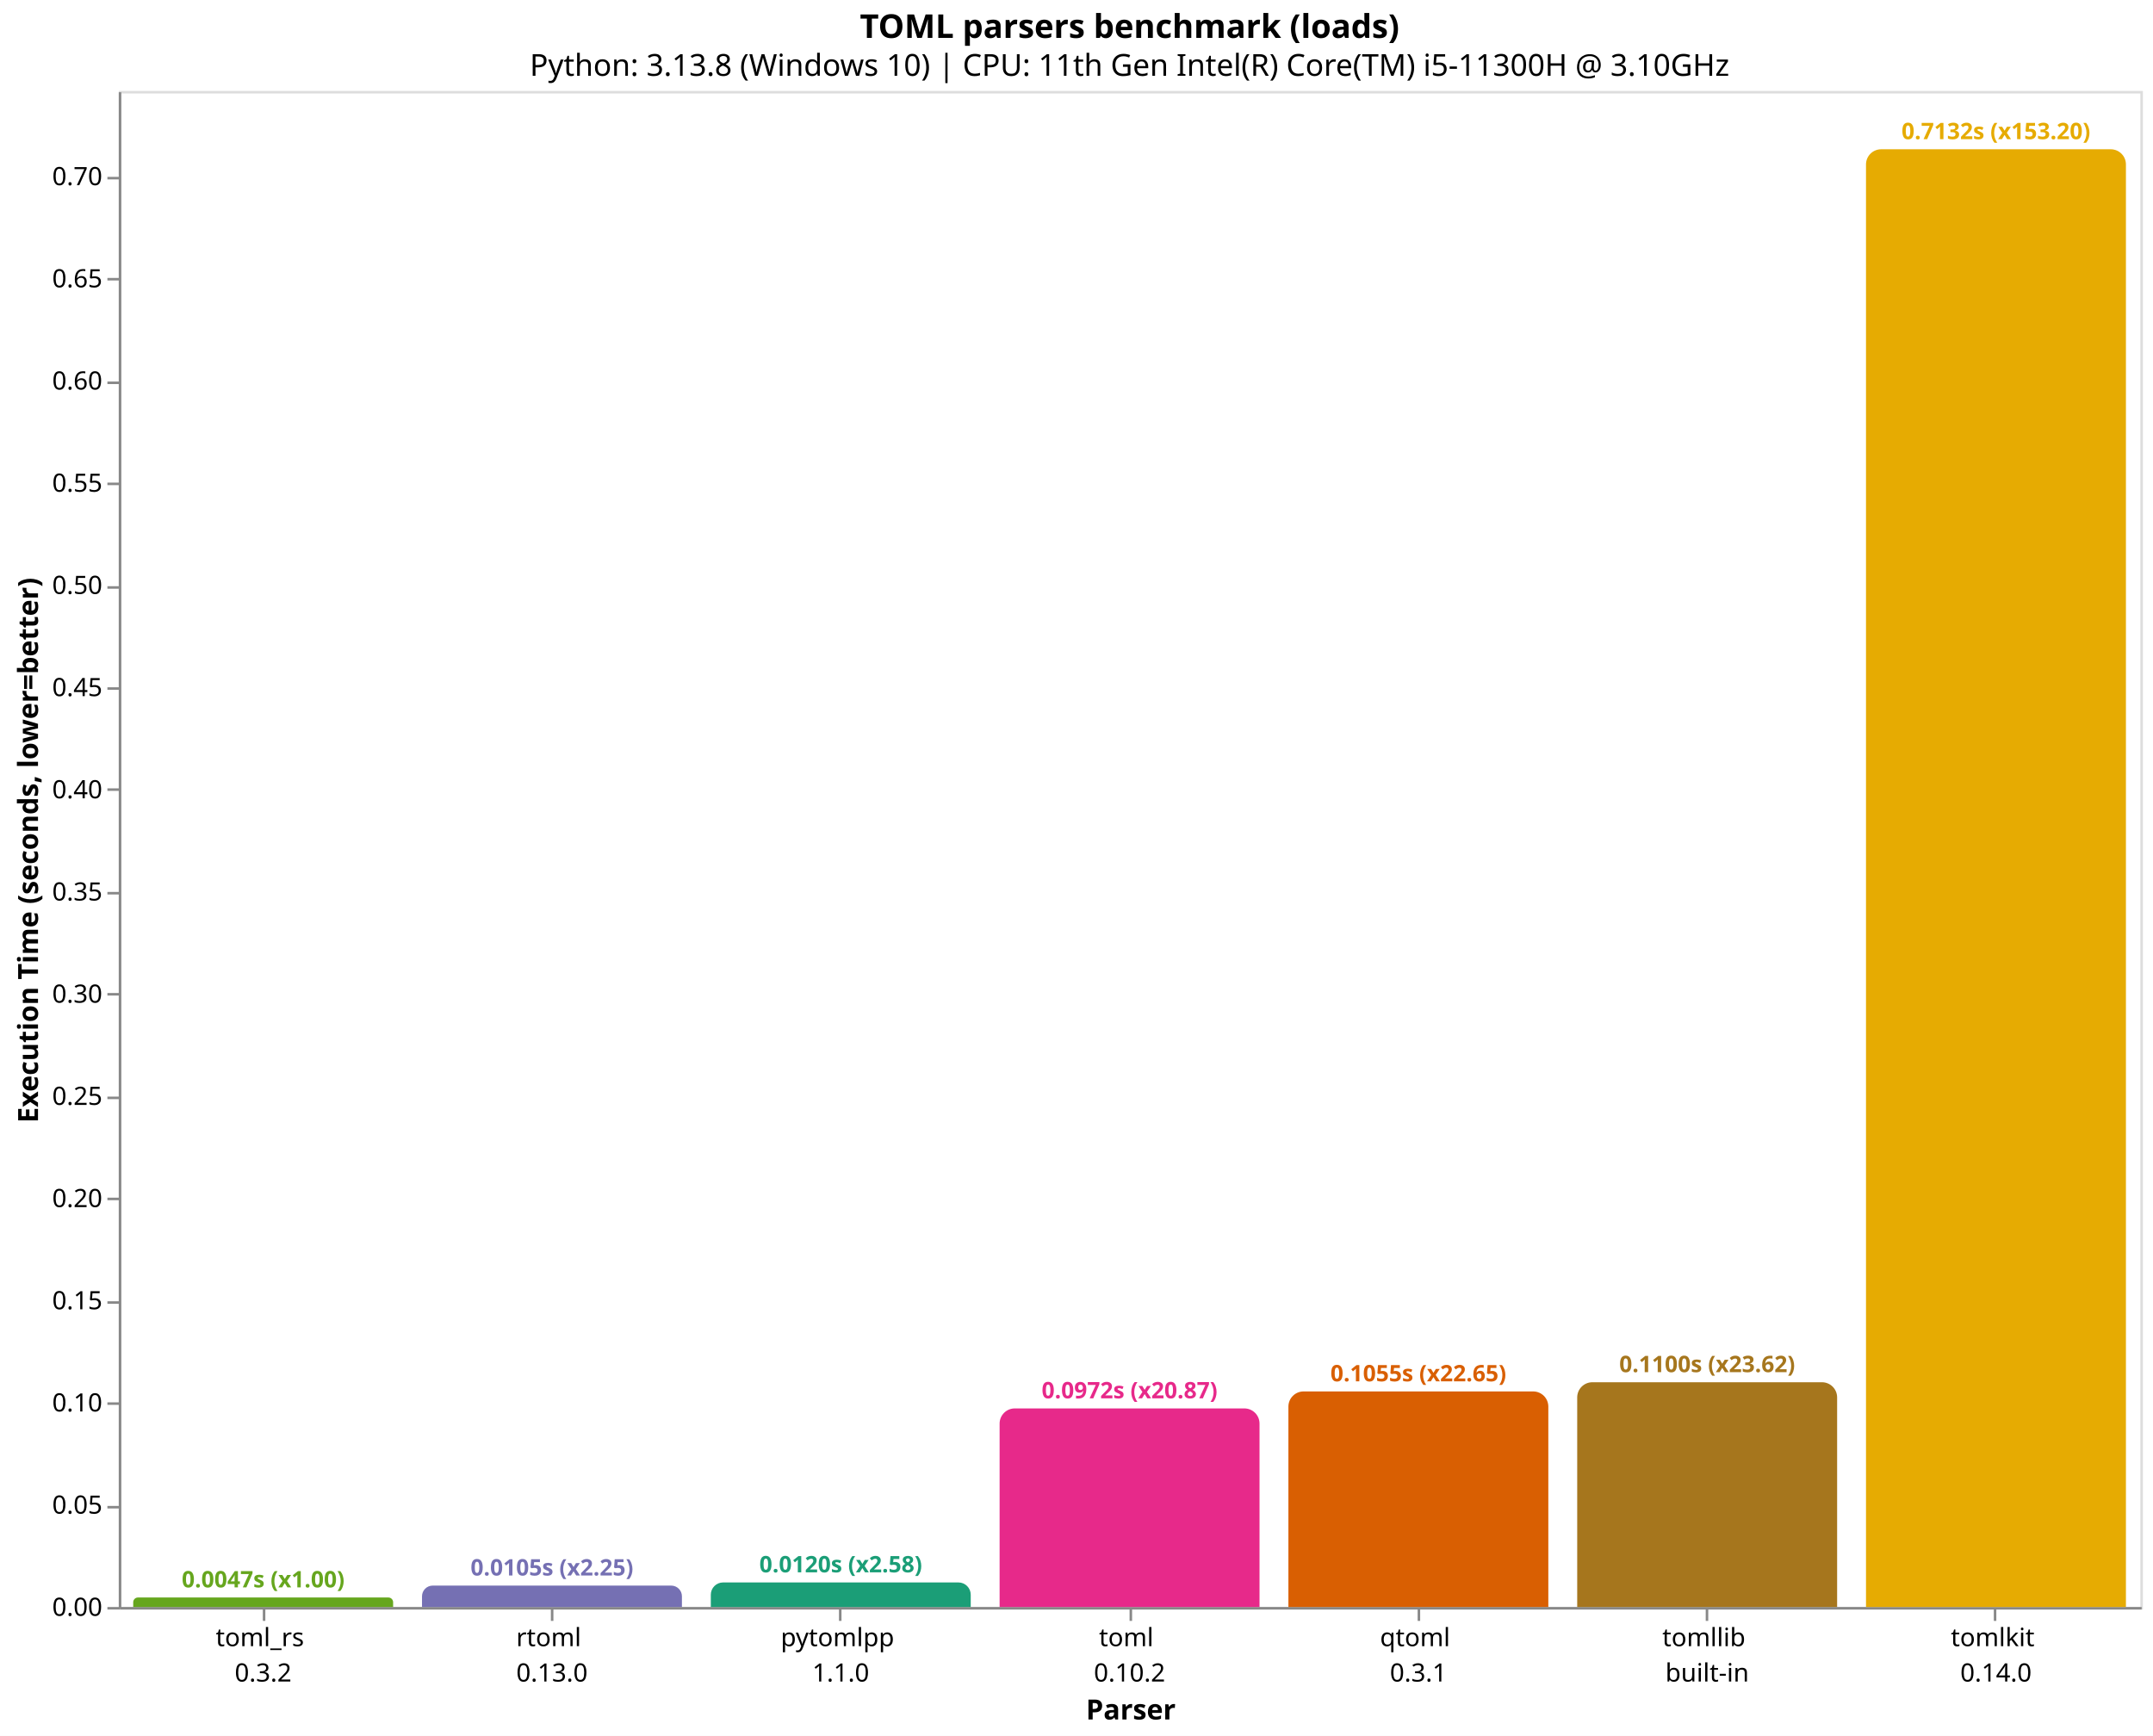
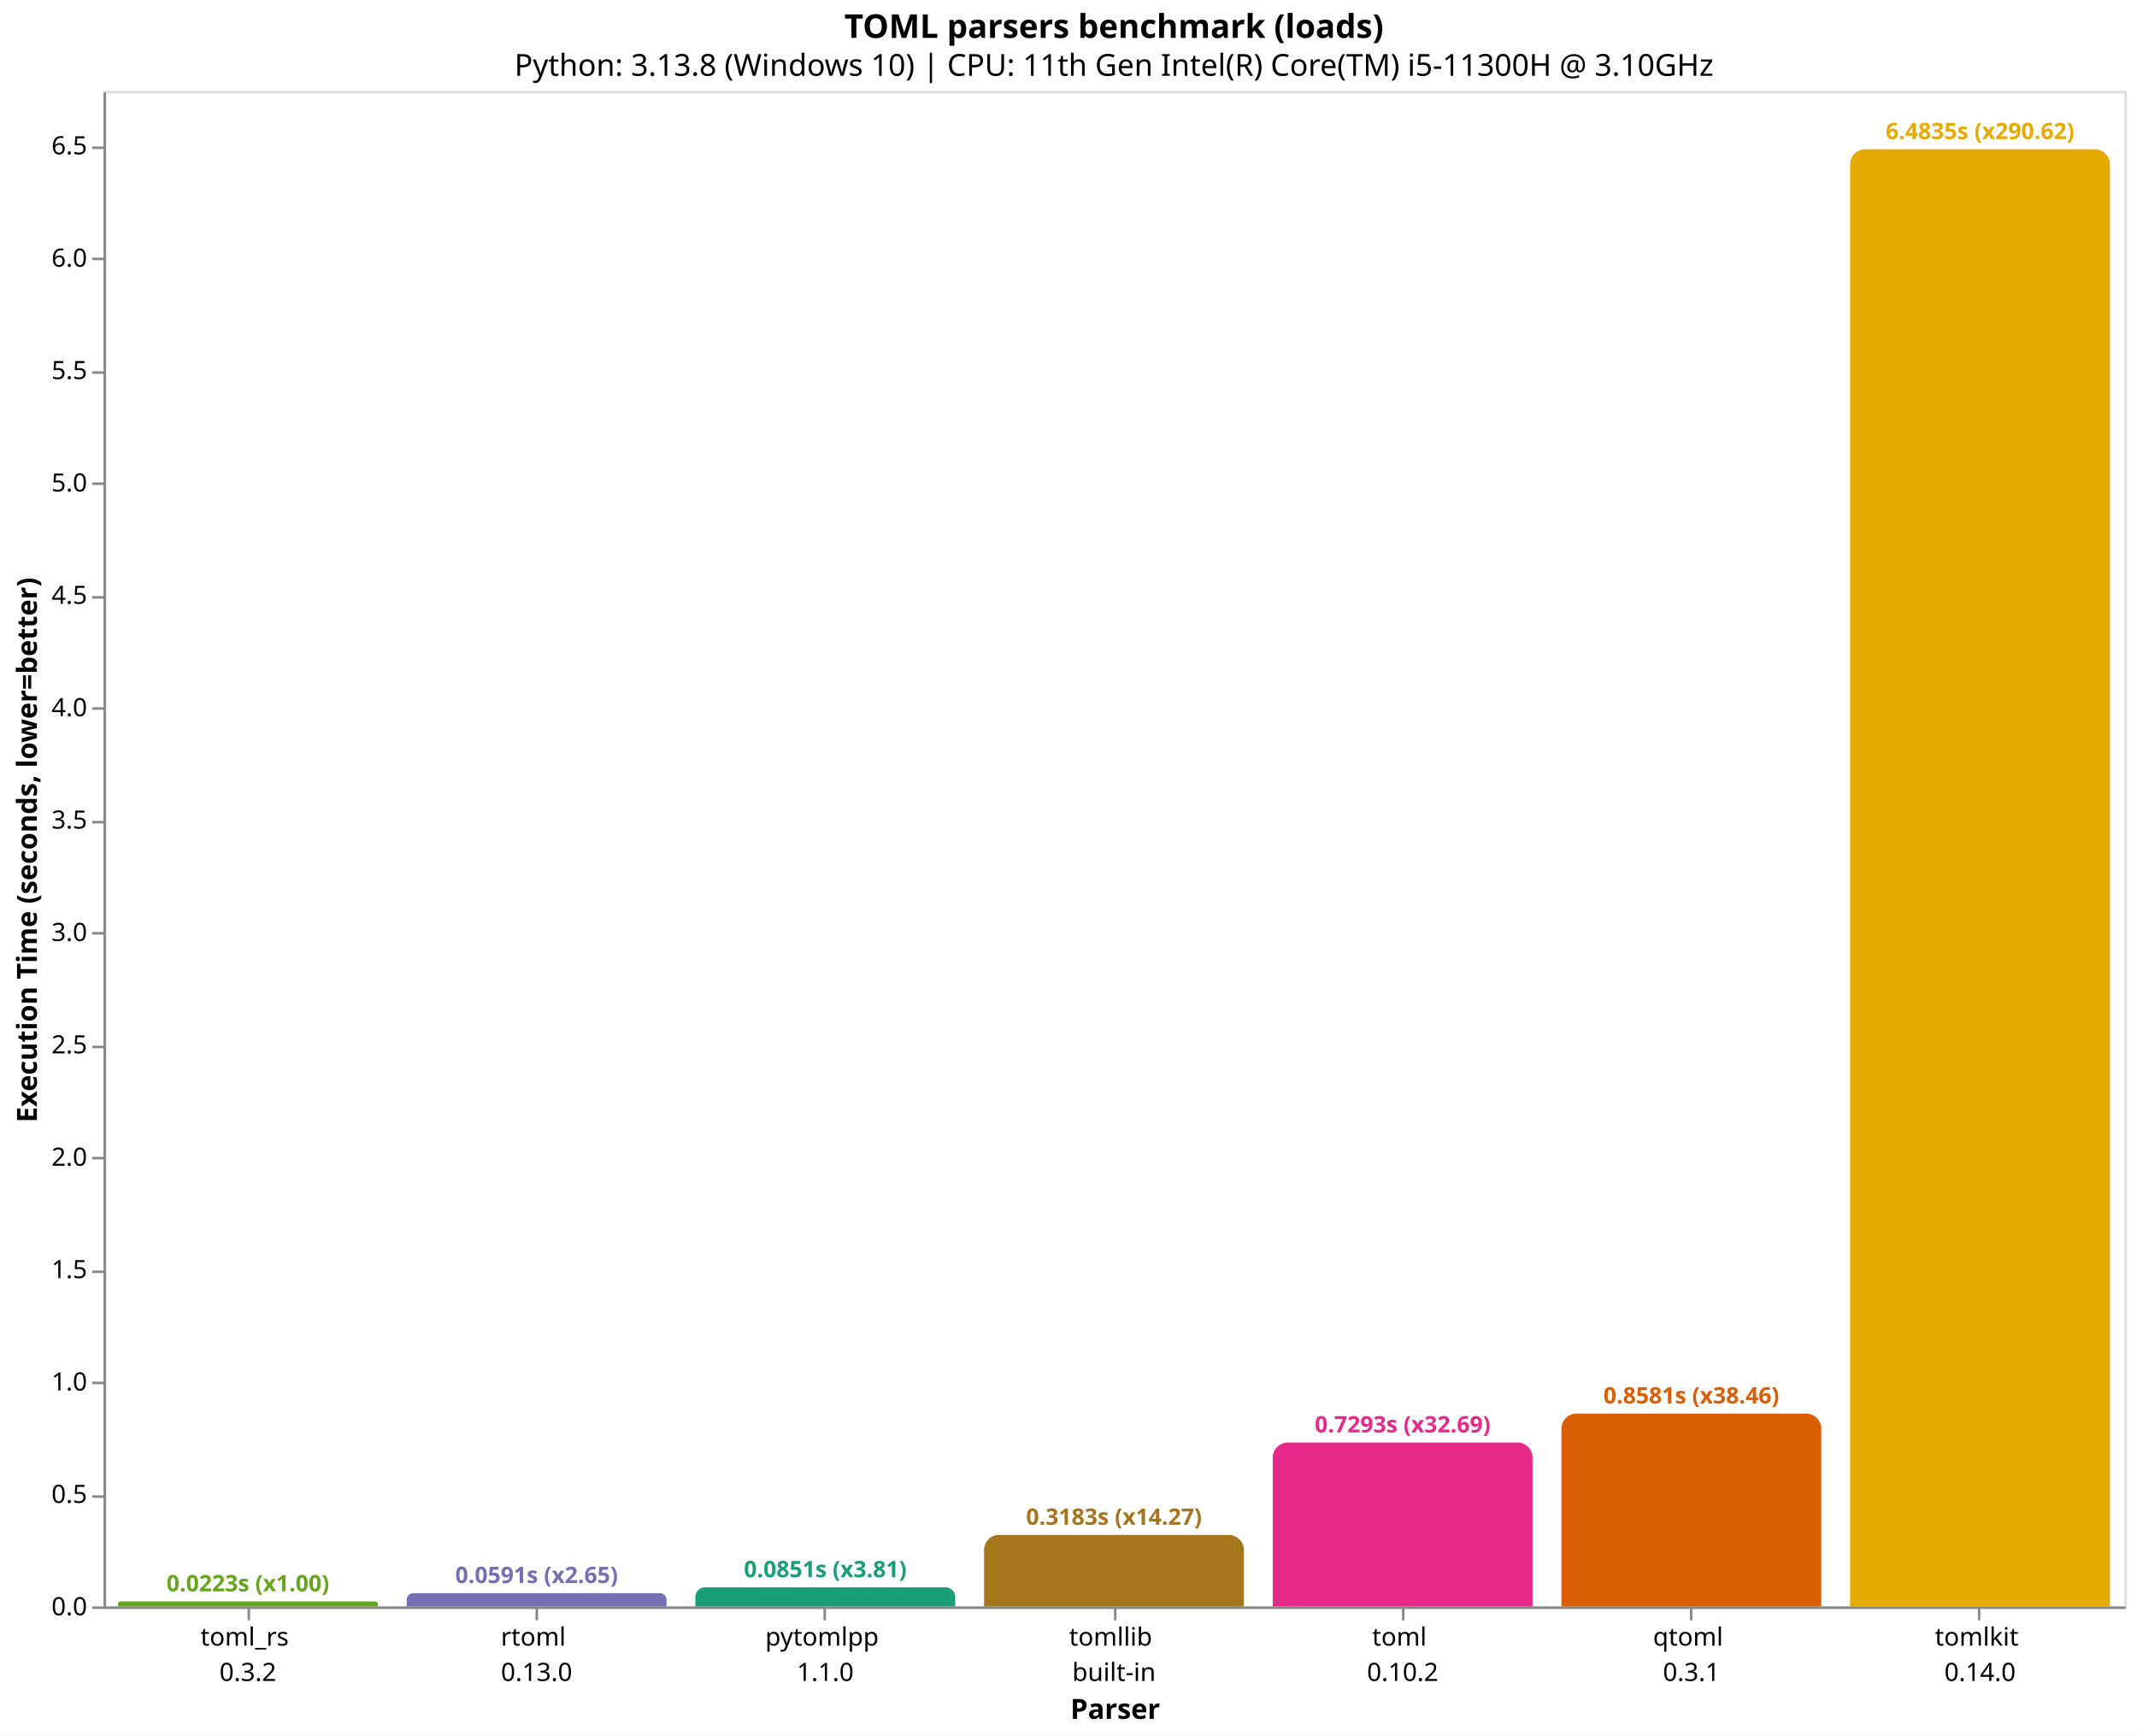
- <svg xmlns="http://www.w3.org/2000/svg" version="1.1" class="marks" width="852" height="687" viewBox="0 0 852 687">
-   <rect width="852" height="687" fill="white" />
-   <g fill="none" stroke-miterlimit="10" transform="translate(47,36)">
+ <svg xmlns="http://www.w3.org/2000/svg" version="1.1" class="marks" width="846" height="687" viewBox="0 0 846 687">
+   <rect width="846" height="687" fill="white" />
+   <g fill="none" stroke-miterlimit="10" transform="translate(41,36)">
    <g class="mark-group role-frame root" role="graphics-object" aria-roledescription="group mark container">
      <g transform="translate(0,0)">
        <path class="background" aria-hidden="true" d="M0.5,0.5h800v600h-800Z" stroke="#ddd" />
        <g>
-           <g class="mark-group role-axis" role="graphics-symbol" aria-roledescription="axis" aria-label="X-axis titled 'Parser' for a discrete scale with 7 values: toml_rs&#10;0.3.2, rtoml&#10;0.13.0, pytomlpp&#10;1.1.0, toml&#10;0.10.2, qtoml&#10;0.3.1, tomllib&#10;built-in, tomlkit&#10;0.14.0">
+           <g class="mark-group role-axis" role="graphics-symbol" aria-roledescription="axis" aria-label="X-axis titled 'Parser' for a discrete scale with 7 values: toml_rs&#10;0.3.2, rtoml&#10;0.13.0, pytomlpp&#10;1.1.0, tomllib&#10;built-in, toml&#10;0.10.2, qtoml&#10;0.3.1, tomlkit&#10;0.14.0">
            <g transform="translate(0.5,600.5)">
              <path class="background" aria-hidden="true" d="M0,0h0v0h0Z" pointer-events="none" />
              <g>
                <g class="mark-rule role-axis-tick" pointer-events="none">
                  <line transform="translate(57,0)" x2="0" y2="5" stroke="#888" stroke-width="1" opacity="1" />
                  <line transform="translate(171,0)" x2="0" y2="5" stroke="#888" stroke-width="1" opacity="1" />
                  <line transform="translate(285,0)" x2="0" y2="5" stroke="#888" stroke-width="1" opacity="1" />
                  <line transform="translate(400,0)" x2="0" y2="5" stroke="#888" stroke-width="1" opacity="1" />
                  <line transform="translate(514,0)" x2="0" y2="5" stroke="#888" stroke-width="1" opacity="1" />
                  <line transform="translate(628,0)" x2="0" y2="5" stroke="#888" stroke-width="1" opacity="1" />
                  <line transform="translate(742,0)" x2="0" y2="5" stroke="#888" stroke-width="1" opacity="1" />
                </g>
                <g class="mark-text role-axis-label" pointer-events="none">
                  <text text-anchor="middle" transform="translate(56.64286,15)" font-family="sans-serif" font-size="10px" fill="#000" opacity="1">
                    <tspan>toml_rs</tspan>
                    <tspan x="0" dy="14">0.3.2</tspan>
                  </text>
                  <text text-anchor="middle" transform="translate(170.9286,15)" font-family="sans-serif" font-size="10px" fill="#000" opacity="1">
                    <tspan>rtoml</tspan>
                    <tspan x="0" dy="14">0.13.0</tspan>
                  </text>
                  <text text-anchor="middle" transform="translate(285.2143,15)" font-family="sans-serif" font-size="10px" fill="#000" opacity="1">
                    <tspan>pytomlpp</tspan>
                    <tspan x="0" dy="14">1.1.0</tspan>
                  </text>
                  <text text-anchor="middle" transform="translate(399.5,15)" font-family="sans-serif" font-size="10px" fill="#000" opacity="1">
+                     <tspan>tomllib</tspan>
+                     <tspan x="0" dy="14">built-in</tspan>
+                   </text>
+                   <text text-anchor="middle" transform="translate(513.7857,15)" font-family="sans-serif" font-size="10px" fill="#000" opacity="1">
                    <tspan>toml</tspan>
                    <tspan x="0" dy="14">0.10.2</tspan>
                  </text>
-                   <text text-anchor="middle" transform="translate(513.7857,15)" font-family="sans-serif" font-size="10px" fill="#000" opacity="1">
+                   <text text-anchor="middle" transform="translate(628.0714,15)" font-family="sans-serif" font-size="10px" fill="#000" opacity="1">
                    <tspan>qtoml</tspan>
                    <tspan x="0" dy="14">0.3.1</tspan>
-                   </text>
-                   <text text-anchor="middle" transform="translate(628.0714,15)" font-family="sans-serif" font-size="10px" fill="#000" opacity="1">
-                     <tspan>tomllib</tspan>
-                     <tspan x="0" dy="14">built-in</tspan>
                  </text>
                  <text text-anchor="middle" transform="translate(742.3571,15)" font-family="sans-serif" font-size="10px" fill="#000" opacity="1">
                    <tspan>tomlkit</tspan>
                    <tspan x="0" dy="14">0.14.0</tspan>
                  </text>
                </g>
                <g class="mark-rule role-axis-domain" pointer-events="none">
                  <line transform="translate(0,0)" x2="800" y2="0" stroke="#888" stroke-width="1" opacity="1" />
                </g>
                <g class="mark-text role-axis-title" pointer-events="none">
                  <text text-anchor="middle" transform="translate(400,44)" font-family="sans-serif" font-size="11px" font-weight="bold" fill="#000" opacity="1">Parser</text>
                </g>
              </g>
              <path class="foreground" aria-hidden="true" d="" pointer-events="none" display="none" />
            </g>
          </g>
-           <g class="mark-group role-axis" role="graphics-symbol" aria-roledescription="axis" aria-label="Y-axis titled 'Execution Time (seconds, lower=better)' for a linear scale with values from 0.0 to 0.7">
+           <g class="mark-group role-axis" role="graphics-symbol" aria-roledescription="axis" aria-label="Y-axis titled 'Execution Time (seconds, lower=better)' for a linear scale with values from 0 to 7">
            <g transform="translate(0.5,0.5)">
              <path class="background" aria-hidden="true" d="M0,0h0v0h0Z" pointer-events="none" />
              <g>
                <g class="mark-rule role-axis-tick" pointer-events="none">
                  <line transform="translate(0,600)" x2="-5" y2="0" stroke="#888" stroke-width="1" opacity="1" />
-                   <line transform="translate(0,560)" x2="-5" y2="0" stroke="#888" stroke-width="1" opacity="1" />
-                   <line transform="translate(0,519)" x2="-5" y2="0" stroke="#888" stroke-width="1" opacity="1" />
-                   <line transform="translate(0,479)" x2="-5" y2="0" stroke="#888" stroke-width="1" opacity="1" />
-                   <line transform="translate(0,438)" x2="-5" y2="0" stroke="#888" stroke-width="1" opacity="1" />
-                   <line transform="translate(0,398)" x2="-5" y2="0" stroke="#888" stroke-width="1" opacity="1" />
-                   <line transform="translate(0,357)" x2="-5" y2="0" stroke="#888" stroke-width="1" opacity="1" />
-                   <line transform="translate(0,317)" x2="-5" y2="0" stroke="#888" stroke-width="1" opacity="1" />
-                   <line transform="translate(0,276)" x2="-5" y2="0" stroke="#888" stroke-width="1" opacity="1" />
-                   <line transform="translate(0,236)" x2="-5" y2="0" stroke="#888" stroke-width="1" opacity="1" />
-                   <line transform="translate(0,196)" x2="-5" y2="0" stroke="#888" stroke-width="1" opacity="1" />
+                   <line transform="translate(0,556)" x2="-5" y2="0" stroke="#888" stroke-width="1" opacity="1" />
+                   <line transform="translate(0,511)" x2="-5" y2="0" stroke="#888" stroke-width="1" opacity="1" />
+                   <line transform="translate(0,467)" x2="-5" y2="0" stroke="#888" stroke-width="1" opacity="1" />
+                   <line transform="translate(0,422)" x2="-5" y2="0" stroke="#888" stroke-width="1" opacity="1" />
+                   <line transform="translate(0,378)" x2="-5" y2="0" stroke="#888" stroke-width="1" opacity="1" />
+                   <line transform="translate(0,333)" x2="-5" y2="0" stroke="#888" stroke-width="1" opacity="1" />
+                   <line transform="translate(0,289)" x2="-5" y2="0" stroke="#888" stroke-width="1" opacity="1" />
+                   <line transform="translate(0,244)" x2="-5" y2="0" stroke="#888" stroke-width="1" opacity="1" />
+                   <line transform="translate(0,200)" x2="-5" y2="0" stroke="#888" stroke-width="1" opacity="1" />
                  <line transform="translate(0,155)" x2="-5" y2="0" stroke="#888" stroke-width="1" opacity="1" />
-                   <line transform="translate(0,115)" x2="-5" y2="0" stroke="#888" stroke-width="1" opacity="1" />
-                   <line transform="translate(0,74)" x2="-5" y2="0" stroke="#888" stroke-width="1" opacity="1" />
-                   <line transform="translate(0,34)" x2="-5" y2="0" stroke="#888" stroke-width="1" opacity="1" />
+                   <line transform="translate(0,111)" x2="-5" y2="0" stroke="#888" stroke-width="1" opacity="1" />
+                   <line transform="translate(0,66)" x2="-5" y2="0" stroke="#888" stroke-width="1" opacity="1" />
+                   <line transform="translate(0,22)" x2="-5" y2="0" stroke="#888" stroke-width="1" opacity="1" />
                </g>
                <g class="mark-text role-axis-label" pointer-events="none">
-                   <text text-anchor="end" transform="translate(-7,603)" font-family="sans-serif" font-size="10px" fill="#000" opacity="1">0.00</text>
-                   <text text-anchor="end" transform="translate(-7,562.5561)" font-family="sans-serif" font-size="10px" fill="#000" opacity="1">0.05</text>
-                   <text text-anchor="end" transform="translate(-7,522.1122)" font-family="sans-serif" font-size="10px" fill="#000" opacity="1">0.10</text>
-                   <text text-anchor="end" transform="translate(-7,481.6683)" font-family="sans-serif" font-size="10px" fill="#000" opacity="1">0.15</text>
-                   <text text-anchor="end" transform="translate(-7,441.2243)" font-family="sans-serif" font-size="10px" fill="#000" opacity="1">0.20</text>
-                   <text text-anchor="end" transform="translate(-7,400.7804)" font-family="sans-serif" font-size="10px" fill="#000" opacity="1">0.25</text>
-                   <text text-anchor="end" transform="translate(-7,360.3365)" font-family="sans-serif" font-size="10px" fill="#000" opacity="1">0.30</text>
-                   <text text-anchor="end" transform="translate(-7,319.8926)" font-family="sans-serif" font-size="10px" fill="#000" opacity="1">0.35</text>
-                   <text text-anchor="end" transform="translate(-7,279.4487)" font-family="sans-serif" font-size="10px" fill="#000" opacity="1">0.40</text>
-                   <text text-anchor="end" transform="translate(-7,239.0048)" font-family="sans-serif" font-size="10px" fill="#000" opacity="1">0.45</text>
-                   <text text-anchor="end" transform="translate(-7,198.5608)" font-family="sans-serif" font-size="10px" fill="#000" opacity="1">0.50</text>
-                   <text text-anchor="end" transform="translate(-7,158.1169)" font-family="sans-serif" font-size="10px" fill="#000" opacity="1">0.55</text>
-                   <text text-anchor="end" transform="translate(-7,117.673)" font-family="sans-serif" font-size="10px" fill="#000" opacity="1">0.60</text>
-                   <text text-anchor="end" transform="translate(-7,77.22909)" font-family="sans-serif" font-size="10px" fill="#000" opacity="1">0.65</text>
-                   <text text-anchor="end" transform="translate(-7,36.78518)" font-family="sans-serif" font-size="10px" fill="#000" opacity="1">0.70</text>
+                   <text text-anchor="end" transform="translate(-7,603)" font-family="sans-serif" font-size="10px" fill="#000" opacity="1">0.0</text>
+                   <text text-anchor="end" transform="translate(-7,558.5081)" font-family="sans-serif" font-size="10px" fill="#000" opacity="1">0.5</text>
+                   <text text-anchor="end" transform="translate(-7,514.0161)" font-family="sans-serif" font-size="10px" fill="#000" opacity="1">1.0</text>
+                   <text text-anchor="end" transform="translate(-7,469.5242)" font-family="sans-serif" font-size="10px" fill="#000" opacity="1">1.5</text>
+                   <text text-anchor="end" transform="translate(-7,425.0323)" font-family="sans-serif" font-size="10px" fill="#000" opacity="1">2.0</text>
+                   <text text-anchor="end" transform="translate(-7,380.5403)" font-family="sans-serif" font-size="10px" fill="#000" opacity="1">2.5</text>
+                   <text text-anchor="end" transform="translate(-7,336.0484)" font-family="sans-serif" font-size="10px" fill="#000" opacity="1">3.0</text>
+                   <text text-anchor="end" transform="translate(-7,291.5564)" font-family="sans-serif" font-size="10px" fill="#000" opacity="1">3.5</text>
+                   <text text-anchor="end" transform="translate(-7,247.0645)" font-family="sans-serif" font-size="10px" fill="#000" opacity="1">4.0</text>
+                   <text text-anchor="end" transform="translate(-7,202.5726)" font-family="sans-serif" font-size="10px" fill="#000" opacity="1">4.5</text>
+                   <text text-anchor="end" transform="translate(-7,158.0806)" font-family="sans-serif" font-size="10px" fill="#000" opacity="1">5.0</text>
+                   <text text-anchor="end" transform="translate(-7,113.5887)" font-family="sans-serif" font-size="10px" fill="#000" opacity="1">5.5</text>
+                   <text text-anchor="end" transform="translate(-7,69.09676)" font-family="sans-serif" font-size="10px" fill="#000" opacity="1">6.0</text>
+                   <text text-anchor="end" transform="translate(-7,24.60483)" font-family="sans-serif" font-size="10px" fill="#000" opacity="1">6.5</text>
                </g>
                <g class="mark-rule role-axis-domain" pointer-events="none">
                  <line transform="translate(0,600)" x2="0" y2="-600" stroke="#888" stroke-width="1" opacity="1" />
                </g>
                <g class="mark-text role-axis-title" pointer-events="none">
-                   <text text-anchor="middle" transform="translate(-30.46289,300) rotate(-90) translate(0,-2)" font-family="sans-serif" font-size="11px" font-weight="bold" fill="#000" opacity="1">Execution Time (seconds, lower=better)</text>
+                   <text text-anchor="middle" transform="translate(-24.90137,300) rotate(-90) translate(0,-2)" font-family="sans-serif" font-size="11px" font-weight="bold" fill="#000" opacity="1">Execution Time (seconds, lower=better)</text>
                </g>
              </g>
              <path class="foreground" aria-hidden="true" d="" pointer-events="none" display="none" />
            </g>
          </g>
          <g class="mark-group role-scope" role="graphics-object" aria-roledescription="group mark container">
-             <g transform="translate(5.714286,596.2341)">
-               <path class="background" aria-hidden="true" d="M1.883,0L100.974,0C102.013,0,102.857,0.844,102.857,1.883L102.857,3.766C102.857,3.766,102.857,3.766,102.857,3.766L0,3.766C0,3.766,0,3.766,0,3.766L0,1.883C0,0.844,0.844,0,1.883,0Z" />
+             <g transform="translate(5.714286,598.0148)">
+               <path class="background" aria-hidden="true" d="M0.993,0L101.865,0C102.412,0,102.857,0.445,102.857,0.993L102.857,1.985C102.857,1.985,102.857,1.985,102.857,1.985L0,1.985C0,1.985,0,1.985,0,1.985L0,0.993C0,0.445,0.445,0,0.993,0Z" />
              <g clip-path="url(#clip1)">
                <g class="mark-group role-scope" role="graphics-object" aria-roledescription="group mark container">
-                   <g transform="translate(0,-596.2341)">
-                     <path class="background" aria-hidden="true" d="M0,0h102.857v0h-102.857Z" />
-                     <g>
-                       <g class="mark-rect role-mark layer_0_marks" role="graphics-object" aria-roledescription="rect mark container">
-                         <path aria-label="Parser: toml_rs&#10;0.3.2; Execution Time (seconds, lower=better): 0.00465569999869; parser: toml_rs; Execution Time (s): 0.0047; Slowdown: 1.00" role="graphics-symbol" aria-roledescription="bar" d="M0,596.234h102.857v3.766h-102.857Z" fill="#66a61e" />
-                       </g>
-                     </g>
-                     <path class="foreground" aria-hidden="true" d="" display="none" />
-                   </g>
-                 </g>
-               </g>
-               <path class="foreground" aria-hidden="true" d="" display="none" />
-             </g>
-             <g transform="translate(120,591.526)">
-               <path class="background" aria-hidden="true" d="M4.237,0L98.62,0C100.959,0,102.857,1.899,102.857,4.237L102.857,8.474C102.857,8.474,102.857,8.474,102.857,8.474L0,8.474C0,8.474,0,8.474,0,8.474L0,4.237C0,1.899,1.899,0,4.237,0Z" />
+                   <g transform="translate(0,-598.0148)">
+                     <path class="background" aria-hidden="true" d="M0,0h102.857v0h-102.857Z" />
+                     <g>
+                       <g class="mark-rect role-mark layer_0_marks" role="graphics-object" aria-roledescription="rect mark container">
+                         <path aria-label="Parser: toml_rs&#10;0.3.2; Execution Time (seconds, lower=better): 0.0223093999994; parser: toml_rs; Execution Time (s): 0.0223; Slowdown: 1.00" role="graphics-symbol" aria-roledescription="bar" d="M0,598.015h102.857v1.985h-102.857Z" fill="#66a61e" />
+                       </g>
+                     </g>
+                     <path class="foreground" aria-hidden="true" d="" display="none" />
+                   </g>
+                 </g>
+               </g>
+               <path class="foreground" aria-hidden="true" d="" display="none" />
+             </g>
+             <g transform="translate(120,594.7404)">
+               <path class="background" aria-hidden="true" d="M2.63,0L100.227,0C101.679,0,102.857,1.178,102.857,2.63L102.857,5.26C102.857,5.26,102.857,5.26,102.857,5.26L0,5.26C0,5.26,0,5.26,0,5.26L0,2.63C0,1.178,1.178,0,2.63,0Z" />
              <g clip-path="url(#clip2)">
                <g class="mark-group role-scope" role="graphics-object" aria-roledescription="group mark container">
-                   <g transform="translate(0,-591.526)">
-                     <path class="background" aria-hidden="true" d="M0,0h102.857v0h-102.857Z" />
-                     <g>
-                       <g class="mark-rect role-mark layer_0_marks" role="graphics-object" aria-roledescription="rect mark container">
-                         <path aria-label="Parser: rtoml&#10;0.13.0; Execution Time (seconds, lower=better): 0.010476200001; parser: rtoml; Execution Time (s): 0.0105; Slowdown: 2.25" role="graphics-symbol" aria-roledescription="bar" d="M0,591.526h102.857v8.474h-102.857Z" fill="#7570b3" />
-                       </g>
-                     </g>
-                     <path class="foreground" aria-hidden="true" d="" display="none" />
-                   </g>
-                 </g>
-               </g>
-               <path class="foreground" aria-hidden="true" d="" display="none" />
-             </g>
-             <g transform="translate(234.2857,590.2787)">
-               <path class="background" aria-hidden="true" d="M4.861,0L97.996,0C100.679,0,102.857,2.178,102.857,4.861L102.857,9.721C102.857,9.721,102.857,9.721,102.857,9.721L0,9.721C0,9.721,0,9.721,0,9.721L0,4.861C0,2.178,2.178,0,4.861,0Z" />
+                   <g transform="translate(0,-594.7404)">
+                     <path class="background" aria-hidden="true" d="M0,0h102.857v0h-102.857Z" />
+                     <g>
+                       <g class="mark-rect role-mark layer_0_marks" role="graphics-object" aria-roledescription="rect mark container">
+                         <path aria-label="Parser: rtoml&#10;0.13.0; Execution Time (seconds, lower=better): 0.0591070999981; parser: rtoml; Execution Time (s): 0.0591; Slowdown: 2.65" role="graphics-symbol" aria-roledescription="bar" d="M0,594.74h102.857v5.26h-102.857Z" fill="#7570b3" />
+                       </g>
+                     </g>
+                     <path class="foreground" aria-hidden="true" d="" display="none" />
+                   </g>
+                 </g>
+               </g>
+               <path class="foreground" aria-hidden="true" d="" display="none" />
+             </g>
+             <g transform="translate(234.2857,592.4297)">
+               <path class="background" aria-hidden="true" d="M3.785,0L99.072,0C101.161,0,102.857,1.696,102.857,3.785L102.857,7.57C102.857,7.57,102.857,7.57,102.857,7.57L0,7.57C0,7.57,0,7.57,0,7.57L0,3.785C0,1.696,1.696,0,3.785,0Z" />
              <g clip-path="url(#clip3)">
                <g class="mark-group role-scope" role="graphics-object" aria-roledescription="group mark container">
-                   <g transform="translate(0,-590.2787)">
-                     <path class="background" aria-hidden="true" d="M0,0h102.857v0h-102.857Z" />
-                     <g>
-                       <g class="mark-rect role-mark layer_0_marks" role="graphics-object" aria-roledescription="rect mark container">
-                         <path aria-label="Parser: pytomlpp&#10;1.1.0; Execution Time (seconds, lower=better): 0.0120183000035; parser: pytomlpp; Execution Time (s): 0.0120; Slowdown: 2.58" role="graphics-symbol" aria-roledescription="bar" d="M0,590.279h102.857v9.721h-102.857Z" fill="#1b9e77" />
-                       </g>
-                     </g>
-                     <path class="foreground" aria-hidden="true" d="" display="none" />
-                   </g>
-                 </g>
-               </g>
-               <path class="foreground" aria-hidden="true" d="" display="none" />
-             </g>
-             <g transform="translate(348.5714,521.4057)">
-               <path class="background" aria-hidden="true" d="M6,0L96.857,0C100.169,0,102.857,2.689,102.857,6L102.857,78.594C102.857,78.594,102.857,78.594,102.857,78.594L0,78.594C0,78.594,0,78.594,0,78.594L0,6C0,2.689,2.689,0,6,0Z" />
+                   <g transform="translate(0,-592.4297)">
+                     <path class="background" aria-hidden="true" d="M0,0h102.857v0h-102.857Z" />
+                     <g>
+                       <g class="mark-rect role-mark layer_0_marks" role="graphics-object" aria-roledescription="rect mark container">
+                         <path aria-label="Parser: pytomlpp&#10;1.1.0; Execution Time (seconds, lower=better): 0.0850747999975; parser: pytomlpp; Execution Time (s): 0.0851; Slowdown: 3.81" role="graphics-symbol" aria-roledescription="bar" d="M0,592.43h102.857v7.57h-102.857Z" fill="#1b9e77" />
+                       </g>
+                     </g>
+                     <path class="foreground" aria-hidden="true" d="" display="none" />
+                   </g>
+                 </g>
+               </g>
+               <path class="foreground" aria-hidden="true" d="" display="none" />
+             </g>
+             <g transform="translate(348.5714,571.6769)">
+               <path class="background" aria-hidden="true" d="M6,0L96.857,0C100.169,0,102.857,2.689,102.857,6L102.857,28.323C102.857,28.323,102.857,28.323,102.857,28.323L0,28.323C0,28.323,0,28.323,0,28.323L0,6C0,2.689,2.689,0,6,0Z" />
              <g clip-path="url(#clip4)">
                <g class="mark-group role-scope" role="graphics-object" aria-roledescription="group mark container">
-                   <g transform="translate(0,-521.4057)">
-                     <path class="background" aria-hidden="true" d="M0,0h102.857v0h-102.857Z" />
-                     <g>
-                       <g class="mark-rect role-mark layer_0_marks" role="graphics-object" aria-roledescription="rect mark container">
-                         <path aria-label="Parser: toml&#10;0.10.2; Execution Time (seconds, lower=better): 0.0971645000027; parser: toml; Execution Time (s): 0.0972; Slowdown: 20.87" role="graphics-symbol" aria-roledescription="bar" d="M0,521.406h102.857v78.594h-102.857Z" fill="#e7298a" />
-                       </g>
-                     </g>
-                     <path class="foreground" aria-hidden="true" d="" display="none" />
-                   </g>
-                 </g>
-               </g>
-               <path class="foreground" aria-hidden="true" d="" display="none" />
-             </g>
-             <g transform="translate(462.8571,514.6853)">
-               <path class="background" aria-hidden="true" d="M6,0L96.857,0C100.169,0,102.857,2.689,102.857,6L102.857,85.315C102.857,85.315,102.857,85.315,102.857,85.315L0,85.315C0,85.315,0,85.315,0,85.315L0,6C0,2.689,2.689,0,6,0Z" />
+                   <g transform="translate(0,-571.6769)">
+                     <path class="background" aria-hidden="true" d="M0,0h102.857v0h-102.857Z" />
+                     <g>
+                       <g class="mark-rect role-mark layer_0_marks" role="graphics-object" aria-roledescription="rect mark container">
+                         <path aria-label="Parser: tomllib&#10;built-in; Execution Time (seconds, lower=better): 0.318294700002; parser: tomllib; Execution Time (s): 0.3183; Slowdown: 14.27" role="graphics-symbol" aria-roledescription="bar" d="M0,571.677h102.857v28.323h-102.857Z" fill="#a6761d" />
+                       </g>
+                     </g>
+                     <path class="foreground" aria-hidden="true" d="" display="none" />
+                   </g>
+                 </g>
+               </g>
+               <path class="foreground" aria-hidden="true" d="" display="none" />
+             </g>
+             <g transform="translate(462.8571,535.1021)">
+               <path class="background" aria-hidden="true" d="M6,0L96.857,0C100.169,0,102.857,2.689,102.857,6L102.857,64.898C102.857,64.898,102.857,64.898,102.857,64.898L0,64.898C0,64.898,0,64.898,0,64.898L0,6C0,2.689,2.689,0,6,0Z" />
              <g clip-path="url(#clip5)">
                <g class="mark-group role-scope" role="graphics-object" aria-roledescription="group mark container">
-                   <g transform="translate(0,-514.6853)">
-                     <path class="background" aria-hidden="true" d="M0,0h102.857v0h-102.857Z" />
-                     <g>
-                       <g class="mark-rect role-mark layer_0_marks" role="graphics-object" aria-roledescription="rect mark container">
-                         <path aria-label="Parser: qtoml&#10;0.3.1; Execution Time (seconds, lower=better): 0.105472799998; parser: qtoml; Execution Time (s): 0.1055; Slowdown: 22.65" role="graphics-symbol" aria-roledescription="bar" d="M0,514.685h102.857v85.315h-102.857Z" fill="#d95f02" />
-                       </g>
-                     </g>
-                     <path class="foreground" aria-hidden="true" d="" display="none" />
-                   </g>
-                 </g>
-               </g>
-               <path class="foreground" aria-hidden="true" d="" display="none" />
-             </g>
-             <g transform="translate(577.1429,511.0451)">
-               <path class="background" aria-hidden="true" d="M6,0L96.857,0C100.169,0,102.857,2.689,102.857,6L102.857,88.955C102.857,88.955,102.857,88.955,102.857,88.955L0,88.955C0,88.955,0,88.955,0,88.955L0,6C0,2.689,2.689,0,6,0Z" />
+                   <g transform="translate(0,-535.1021)">
+                     <path class="background" aria-hidden="true" d="M0,0h102.857v0h-102.857Z" />
+                     <g>
+                       <g class="mark-rect role-mark layer_0_marks" role="graphics-object" aria-roledescription="rect mark container">
+                         <path aria-label="Parser: toml&#10;0.10.2; Execution Time (seconds, lower=better): 0.729321500003; parser: toml; Execution Time (s): 0.7293; Slowdown: 32.69" role="graphics-symbol" aria-roledescription="bar" d="M0,535.102h102.857v64.898h-102.857Z" fill="#e7298a" />
+                       </g>
+                     </g>
+                     <path class="foreground" aria-hidden="true" d="" display="none" />
+                   </g>
+                 </g>
+               </g>
+               <path class="foreground" aria-hidden="true" d="" display="none" />
+             </g>
+             <g transform="translate(577.1429,523.6438)">
+               <path class="background" aria-hidden="true" d="M6,0L96.857,0C100.169,0,102.857,2.689,102.857,6L102.857,76.356C102.857,76.356,102.857,76.356,102.857,76.356L0,76.356C0,76.356,0,76.356,0,76.356L0,6C0,2.689,2.689,0,6,0Z" />
              <g clip-path="url(#clip6)">
                <g class="mark-group role-scope" role="graphics-object" aria-roledescription="group mark container">
-                   <g transform="translate(0,-511.0451)">
-                     <path class="background" aria-hidden="true" d="M0,0h102.857v0h-102.857Z" />
-                     <g>
-                       <g class="mark-rect role-mark layer_0_marks" role="graphics-object" aria-roledescription="rect mark container">
-                         <path aria-label="Parser: tomllib&#10;built-in; Execution Time (seconds, lower=better): 0.109973099999; parser: tomllib; Execution Time (s): 0.1100; Slowdown: 23.62" role="graphics-symbol" aria-roledescription="bar" d="M0,511.045h102.857v88.955h-102.857Z" fill="#a6761d" />
+                   <g transform="translate(0,-523.6438)">
+                     <path class="background" aria-hidden="true" d="M0,0h102.857v0h-102.857Z" />
+                     <g>
+                       <g class="mark-rect role-mark layer_0_marks" role="graphics-object" aria-roledescription="rect mark container">
+                         <path aria-label="Parser: qtoml&#10;0.3.1; Execution Time (seconds, lower=better): 0.8580903; parser: qtoml; Execution Time (s): 0.8581; Slowdown: 38.46" role="graphics-symbol" aria-roledescription="bar" d="M0,523.644h102.857v76.356h-102.857Z" fill="#d95f02" />
                      </g>
                    </g>
                    <path class="foreground" aria-hidden="true" d="" display="none" />
                  </g>
                </g>
              </g>
              <path class="foreground" aria-hidden="true" d="" display="none" />
            </g>
            <g transform="translate(691.4286,23.07692)">
              <path class="background" aria-hidden="true" d="M6,0L96.857,0C100.169,0,102.857,2.689,102.857,6L102.857,576.923C102.857,576.923,102.857,576.923,102.857,576.923L0,576.923C0,576.923,0,576.923,0,576.923L0,6C0,2.689,2.689,0,6,0Z" />
              <g clip-path="url(#clip7)">
                <g class="mark-group role-scope" role="graphics-object" aria-roledescription="group mark container">
                  <g transform="translate(0,-23.07692)">
                    <path class="background" aria-hidden="true" d="M0,0h102.857v0h-102.857Z" />
                    <g>
                      <g class="mark-rect role-mark layer_0_marks" role="graphics-object" aria-roledescription="rect mark container">
-                         <path aria-label="Parser: tomlkit&#10;0.14.0; Execution Time (seconds, lower=better): 0.7132384; parser: tomlkit; Execution Time (s): 0.7132; Slowdown: 153.20" role="graphics-symbol" aria-roledescription="bar" d="M0,23.077h102.857v576.923h-102.857Z" fill="#e6ab02" />
+                         <path aria-label="Parser: tomlkit&#10;0.14.0; Execution Time (seconds, lower=better): 6.4834566; parser: tomlkit; Execution Time (s): 6.4835; Slowdown: 290.62" role="graphics-symbol" aria-roledescription="bar" d="M0,23.077h102.857v576.923h-102.857Z" fill="#e6ab02" />
                      </g>
                    </g>
                    <path class="foreground" aria-hidden="true" d="" display="none" />
                  </g>
                </g>
              </g>
              <path class="foreground" aria-hidden="true" d="" display="none" />
            </g>
          </g>
          <g class="mark-text role-mark layer_1_marks" role="graphics-object" aria-roledescription="text mark container">
-             <text aria-label="Parser: toml_rs&#10;0.3.2; Execution Time (seconds, lower=better): 0.00465569999869; parser: toml_rs; label: 0.0047s (x1.00); Execution Time (s): 0.0047; Slowdown: 1.00" role="graphics-symbol" aria-roledescription="text mark" text-anchor="middle" transform="translate(57.14286,592.2341)" font-family="sans-serif" font-size="9px" font-weight="bold" fill="#66a61e">0.0047s (x1.00)</text>
-             <text aria-label="Parser: rtoml&#10;0.13.0; Execution Time (seconds, lower=better): 0.010476200001; parser: rtoml; label: 0.0105s (x2.25); Execution Time (s): 0.0105; Slowdown: 2.25" role="graphics-symbol" aria-roledescription="text mark" text-anchor="middle" transform="translate(171.4286,587.526)" font-family="sans-serif" font-size="9px" font-weight="bold" fill="#7570b3">0.0105s (x2.25)</text>
-             <text aria-label="Parser: pytomlpp&#10;1.1.0; Execution Time (seconds, lower=better): 0.0120183000035; parser: pytomlpp; label: 0.0120s (x2.58); Execution Time (s): 0.0120; Slowdown: 2.58" role="graphics-symbol" aria-roledescription="text mark" text-anchor="middle" transform="translate(285.7143,586.2787)" font-family="sans-serif" font-size="9px" font-weight="bold" fill="#1b9e77">0.0120s (x2.58)</text>
-             <text aria-label="Parser: toml&#10;0.10.2; Execution Time (seconds, lower=better): 0.0971645000027; parser: toml; label: 0.0972s (x20.87); Execution Time (s): 0.0972; Slowdown: 20.87" role="graphics-symbol" aria-roledescription="text mark" text-anchor="middle" transform="translate(400,517.4057)" font-family="sans-serif" font-size="9px" font-weight="bold" fill="#e7298a">0.0972s (x20.87)</text>
-             <text aria-label="Parser: qtoml&#10;0.3.1; Execution Time (seconds, lower=better): 0.105472799998; parser: qtoml; label: 0.1055s (x22.65); Execution Time (s): 0.1055; Slowdown: 22.65" role="graphics-symbol" aria-roledescription="text mark" text-anchor="middle" transform="translate(514.2857,510.6853)" font-family="sans-serif" font-size="9px" font-weight="bold" fill="#d95f02">0.1055s (x22.65)</text>
-             <text aria-label="Parser: tomllib&#10;built-in; Execution Time (seconds, lower=better): 0.109973099999; parser: tomllib; label: 0.1100s (x23.62); Execution Time (s): 0.1100; Slowdown: 23.62" role="graphics-symbol" aria-roledescription="text mark" text-anchor="middle" transform="translate(628.5714,507.0451)" font-family="sans-serif" font-size="9px" font-weight="bold" fill="#a6761d">0.1100s (x23.62)</text>
-             <text aria-label="Parser: tomlkit&#10;0.14.0; Execution Time (seconds, lower=better): 0.7132384; parser: tomlkit; label: 0.7132s (x153.20); Execution Time (s): 0.7132; Slowdown: 153.20" role="graphics-symbol" aria-roledescription="text mark" text-anchor="middle" transform="translate(742.8571,19.07692)" font-family="sans-serif" font-size="9px" font-weight="bold" fill="#e6ab02">0.7132s (x153.20)</text>
+             <text aria-label="Parser: toml_rs&#10;0.3.2; Execution Time (seconds, lower=better): 0.0223093999994; parser: toml_rs; label: 0.0223s (x1.00); Execution Time (s): 0.0223; Slowdown: 1.00" role="graphics-symbol" aria-roledescription="text mark" text-anchor="middle" transform="translate(57.14286,594.0148)" font-family="sans-serif" font-size="9px" font-weight="bold" fill="#66a61e">0.0223s (x1.00)</text>
+             <text aria-label="Parser: rtoml&#10;0.13.0; Execution Time (seconds, lower=better): 0.0591070999981; parser: rtoml; label: 0.0591s (x2.65); Execution Time (s): 0.0591; Slowdown: 2.65" role="graphics-symbol" aria-roledescription="text mark" text-anchor="middle" transform="translate(171.4286,590.7404)" font-family="sans-serif" font-size="9px" font-weight="bold" fill="#7570b3">0.0591s (x2.65)</text>
+             <text aria-label="Parser: pytomlpp&#10;1.1.0; Execution Time (seconds, lower=better): 0.0850747999975; parser: pytomlpp; label: 0.0851s (x3.81); Execution Time (s): 0.0851; Slowdown: 3.81" role="graphics-symbol" aria-roledescription="text mark" text-anchor="middle" transform="translate(285.7143,588.4297)" font-family="sans-serif" font-size="9px" font-weight="bold" fill="#1b9e77">0.0851s (x3.81)</text>
+             <text aria-label="Parser: tomllib&#10;built-in; Execution Time (seconds, lower=better): 0.318294700002; parser: tomllib; label: 0.3183s (x14.27); Execution Time (s): 0.3183; Slowdown: 14.27" role="graphics-symbol" aria-roledescription="text mark" text-anchor="middle" transform="translate(400,567.6769)" font-family="sans-serif" font-size="9px" font-weight="bold" fill="#a6761d">0.3183s (x14.27)</text>
+             <text aria-label="Parser: toml&#10;0.10.2; Execution Time (seconds, lower=better): 0.729321500003; parser: toml; label: 0.7293s (x32.69); Execution Time (s): 0.7293; Slowdown: 32.69" role="graphics-symbol" aria-roledescription="text mark" text-anchor="middle" transform="translate(514.2857,531.1021)" font-family="sans-serif" font-size="9px" font-weight="bold" fill="#e7298a">0.7293s (x32.69)</text>
+             <text aria-label="Parser: qtoml&#10;0.3.1; Execution Time (seconds, lower=better): 0.8580903; parser: qtoml; label: 0.8581s (x38.46); Execution Time (s): 0.8581; Slowdown: 38.46" role="graphics-symbol" aria-roledescription="text mark" text-anchor="middle" transform="translate(628.5714,519.6438)" font-family="sans-serif" font-size="9px" font-weight="bold" fill="#d95f02">0.8581s (x38.46)</text>
+             <text aria-label="Parser: tomlkit&#10;0.14.0; Execution Time (seconds, lower=better): 6.4834566; parser: tomlkit; label: 6.4835s (x290.62); Execution Time (s): 6.4835; Slowdown: 290.62" role="graphics-symbol" aria-roledescription="text mark" text-anchor="middle" transform="translate(742.8571,19.07692)" font-family="sans-serif" font-size="9px" font-weight="bold" fill="#e6ab02">6.4835s (x290.62)</text>
          </g>
          <g class="mark-group role-title">
            <g transform="translate(400,-31)">
              <path class="background" aria-hidden="true" d="M0,0h0v0h0Z" pointer-events="none" />
              <g>
                <g class="mark-text role-title-text" role="graphics-symbol" aria-roledescription="title" aria-label="Title text 'TOML parsers benchmark (loads)'" pointer-events="none">
                  <text text-anchor="middle" transform="translate(0,10)" font-family="sans-serif" font-size="13px" font-weight="bold" fill="#000" opacity="1">TOML parsers benchmark (loads)</text>
                </g>
                <g class="mark-text role-title-subtitle" role="graphics-symbol" aria-roledescription="subtitle" aria-label="Subtitle text 'Python: 3.13.8 (Windows 10) | CPU: 11th Gen Intel(R) Core(TM) i5-11300H @ 3.10GHz'" pointer-events="none">
                  <text text-anchor="middle" transform="translate(0,25)" font-family="sans-serif" font-size="12px" fill="#000" opacity="1">Python: 3.13.8 (Windows 10) | CPU: 11th Gen Intel(R) Core(TM) i5-11300H @ 3.10GHz</text>
                </g>
              </g>
              <path class="foreground" aria-hidden="true" d="" pointer-events="none" display="none" />
            </g>
          </g>
        </g>
        <path class="foreground" aria-hidden="true" d="" display="none" />
      </g>
    </g>
  </g>
  <defs>
    <clipPath id="clip1">
-       <path d="M1.883,0L100.974,0C102.013,0,102.857,0.844,102.857,1.883L102.857,3.766C102.857,3.766,102.857,3.766,102.857,3.766L0,3.766C0,3.766,0,3.766,0,3.766L0,1.883C0,0.844,0.844,0,1.883,0Z" />
+       <path d="M0.993,0L101.865,0C102.412,0,102.857,0.445,102.857,0.993L102.857,1.985C102.857,1.985,102.857,1.985,102.857,1.985L0,1.985C0,1.985,0,1.985,0,1.985L0,0.993C0,0.445,0.445,0,0.993,0Z" />
    </clipPath>
    <clipPath id="clip2">
-       <path d="M4.237,0L98.62,0C100.959,0,102.857,1.899,102.857,4.237L102.857,8.474C102.857,8.474,102.857,8.474,102.857,8.474L0,8.474C0,8.474,0,8.474,0,8.474L0,4.237C0,1.899,1.899,0,4.237,0Z" />
+       <path d="M2.63,0L100.227,0C101.679,0,102.857,1.178,102.857,2.63L102.857,5.26C102.857,5.26,102.857,5.26,102.857,5.26L0,5.26C0,5.26,0,5.26,0,5.26L0,2.63C0,1.178,1.178,0,2.63,0Z" />
    </clipPath>
    <clipPath id="clip3">
-       <path d="M4.861,0L97.996,0C100.679,0,102.857,2.178,102.857,4.861L102.857,9.721C102.857,9.721,102.857,9.721,102.857,9.721L0,9.721C0,9.721,0,9.721,0,9.721L0,4.861C0,2.178,2.178,0,4.861,0Z" />
+       <path d="M3.785,0L99.072,0C101.161,0,102.857,1.696,102.857,3.785L102.857,7.57C102.857,7.57,102.857,7.57,102.857,7.57L0,7.57C0,7.57,0,7.57,0,7.57L0,3.785C0,1.696,1.696,0,3.785,0Z" />
    </clipPath>
    <clipPath id="clip4">
-       <path d="M6,0L96.857,0C100.169,0,102.857,2.689,102.857,6L102.857,78.594C102.857,78.594,102.857,78.594,102.857,78.594L0,78.594C0,78.594,0,78.594,0,78.594L0,6C0,2.689,2.689,0,6,0Z" />
+       <path d="M6,0L96.857,0C100.169,0,102.857,2.689,102.857,6L102.857,28.323C102.857,28.323,102.857,28.323,102.857,28.323L0,28.323C0,28.323,0,28.323,0,28.323L0,6C0,2.689,2.689,0,6,0Z" />
    </clipPath>
    <clipPath id="clip5">
-       <path d="M6,0L96.857,0C100.169,0,102.857,2.689,102.857,6L102.857,85.315C102.857,85.315,102.857,85.315,102.857,85.315L0,85.315C0,85.315,0,85.315,0,85.315L0,6C0,2.689,2.689,0,6,0Z" />
+       <path d="M6,0L96.857,0C100.169,0,102.857,2.689,102.857,6L102.857,64.898C102.857,64.898,102.857,64.898,102.857,64.898L0,64.898C0,64.898,0,64.898,0,64.898L0,6C0,2.689,2.689,0,6,0Z" />
    </clipPath>
    <clipPath id="clip6">
-       <path d="M6,0L96.857,0C100.169,0,102.857,2.689,102.857,6L102.857,88.955C102.857,88.955,102.857,88.955,102.857,88.955L0,88.955C0,88.955,0,88.955,0,88.955L0,6C0,2.689,2.689,0,6,0Z" />
+       <path d="M6,0L96.857,0C100.169,0,102.857,2.689,102.857,6L102.857,76.356C102.857,76.356,102.857,76.356,102.857,76.356L0,76.356C0,76.356,0,76.356,0,76.356L0,6C0,2.689,2.689,0,6,0Z" />
    </clipPath>
    <clipPath id="clip7">
      <path d="M6,0L96.857,0C100.169,0,102.857,2.689,102.857,6L102.857,576.923C102.857,576.923,102.857,576.923,102.857,576.923L0,576.923C0,576.923,0,576.923,0,576.923L0,6C0,2.689,2.689,0,6,0Z" />
    </clipPath>
  </defs>
</svg>
